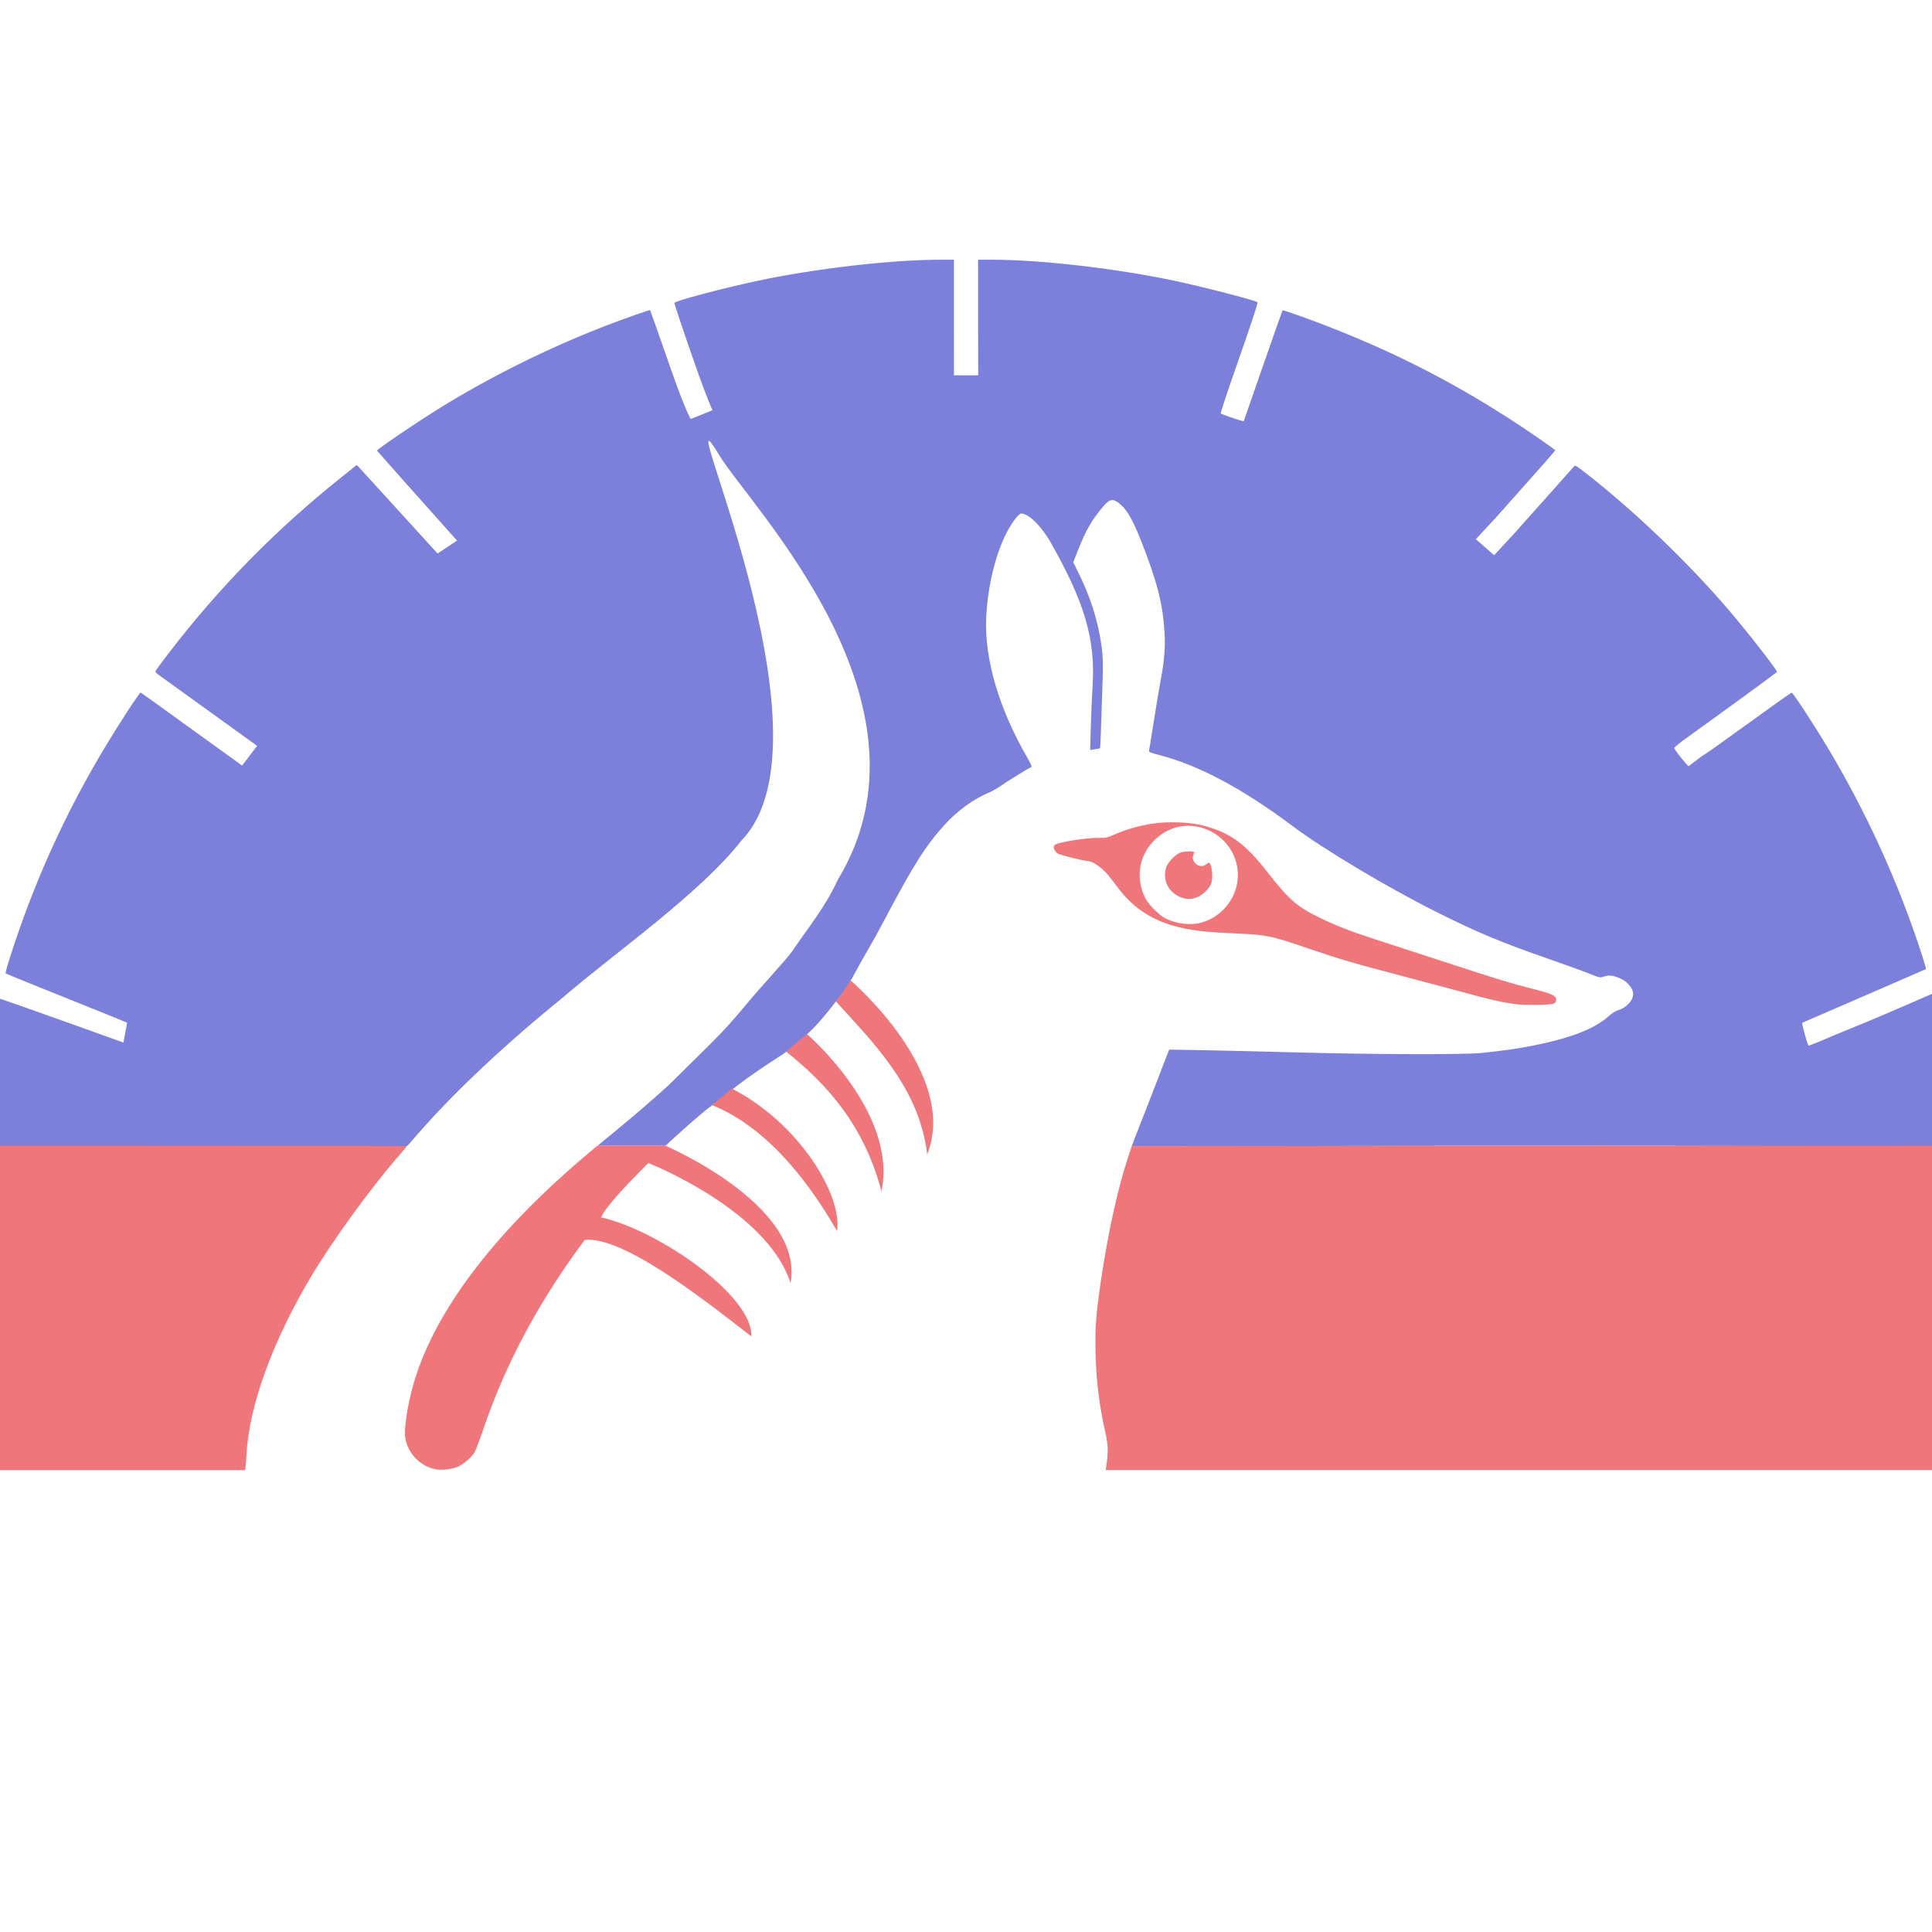
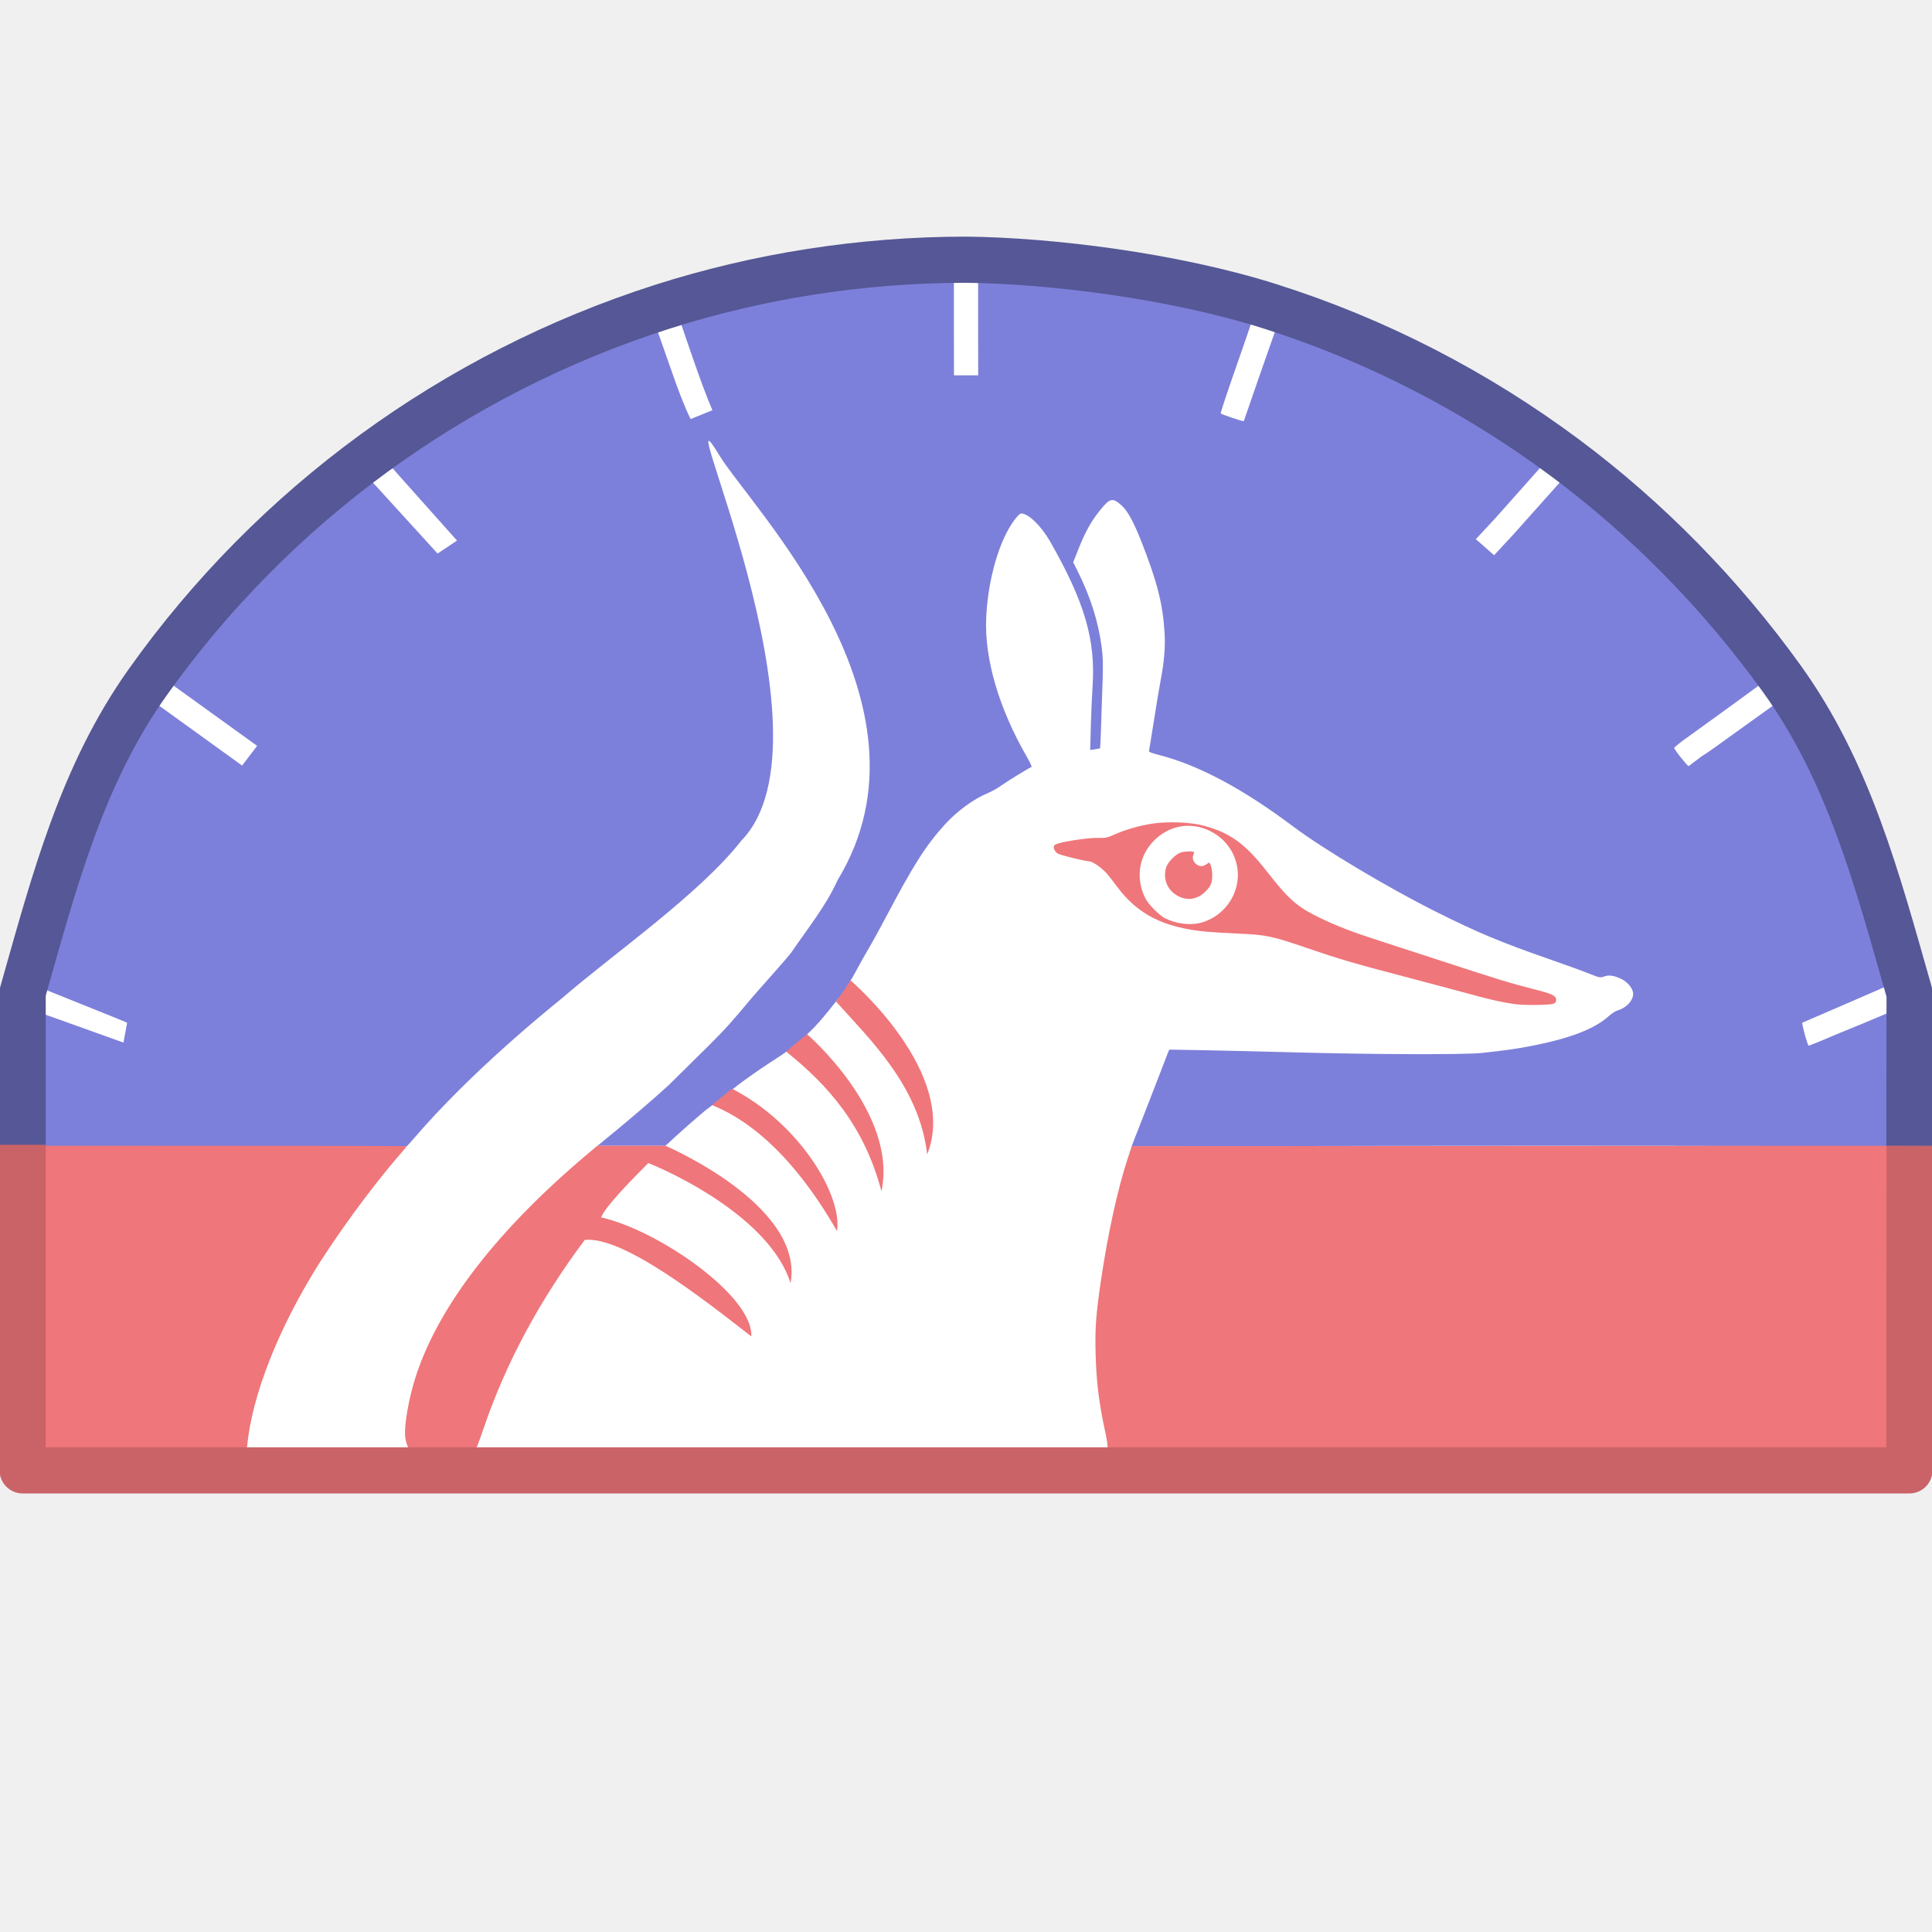
<svg xmlns="http://www.w3.org/2000/svg" width="196" height="196" viewBox="0 0 51.858 51.858" version="1.1" id="svg1">
  <defs id="defs1" />
  <g id="layer1">
-     <rect style="opacity:1;fill:#ffffff;stroke-width:0.139;stroke-linecap:round;stroke-linejoin:round;stroke-dasharray:1.06, 0.53;fill-opacity:1" id="rect1" width="51.858" height="51.858" x="0" y="0" />
+     <path id="rect1" style="opacity:1;fill:#ffffff;fill-opacity:1;stroke-width:0.139;stroke-linecap:round;stroke-linejoin:round;stroke-dasharray:1.06, 0.53" d="M 25.928,6.971 C 23.105,6.973 20.352,7.411 17.765,8.238 12.199,10.018 7.338,13.561 3.96,18.319 2.204,20.792 0.86,23.601 0,26.64 V 39.468 H 51.858 L 51.888,26.668 C 51.011,23.589 49.628,20.72 47.828,18.219 46.2,15.957 44.229,13.943 42.016,12.294 39.627,10.514 36.946,9.127 34.078,8.219 31.489,7.399 28.183,6.994 25.928,6.971 Z" />
    <g id="g1" transform="matrix(1.086773,0,0,1.086773,-24.39071,4.647634)">
      <path style="fill:#7d80da;fill-opacity:1;stroke-width:0.075" d="m 21.692,23.932 c 0.167,-1.195 0.252,-1.691 0.407,-2.388 0.116,-0.518 0.275,-1.142 0.298,-1.166 0.013,-0.014 3.095,1.095 3.095,1.095 l 0.324,-1.737 3.271,1.434 c 0,0 4.289,4.163 -0.114,4.093 L 21.679,24.022 Z m 15.922,-0.249 c 0.424,-0.348 0.986,-0.83 1.262,-1.084 0.086,-0.079 0.178,-0.162 0.205,-0.185 0.315,0.054 0.668,0.402 0.944,0.6 l -0.287,0.242 c -0.158,0.133 -0.416,0.36 -0.573,0.504 l -0.286,0.263 H 38.04 37.2 Z m 12.79,0.325 c 0.003,-0.007 0.093,-0.247 0.206,-0.532 0.113,-0.285 0.3,-0.766 0.416,-1.069 0.116,-0.303 0.229,-0.598 0.253,-0.655 l 0.043,-0.105 0.899,0.016 c 0.494,0.009 1.534,0.034 2.31,0.055 1.765,0.049 4.093,0.056 4.496,0.013 0.581,-0.061 0.894,-0.106 1.292,-0.185 0.92,-0.183 1.514,-0.415 1.857,-0.725 0.072,-0.065 0.17,-0.128 0.225,-0.144 0.247,-0.072 0.425,-0.301 0.368,-0.474 -0.041,-0.125 -0.162,-0.249 -0.304,-0.312 -0.174,-0.077 -0.286,-0.091 -0.405,-0.049 -0.099,0.034 -0.105,0.033 -0.383,-0.078 -0.155,-0.062 -0.6,-0.223 -0.988,-0.358 -1.193,-0.416 -1.756,-0.652 -2.774,-1.161 -1.19,-0.595 -2.779,-1.544 -3.528,-2.105 -1.253,-0.94 -2.336,-1.517 -3.319,-1.77 -0.207,-0.053 -0.255,-0.074 -0.246,-0.104 0.006,-0.021 0.061,-0.356 0.121,-0.744 0.061,-0.388 0.136,-0.84 0.168,-1.005 0.084,-0.432 0.115,-0.803 0.097,-1.136 -0.041,-0.73 -0.18,-1.282 -0.58,-2.296 C 50.434,8.596 50.293,8.341 50.14,8.203 49.938,8.021 49.864,8.028 49.676,8.25 49.408,8.565 49.258,8.83 49.063,9.325 l -0.113,0.287 0.097,0.192 c 0.326,0.649 0.521,1.26 0.606,1.902 0.031,0.237 0.036,0.401 0.024,0.789 -0.041,1.303 -0.056,1.701 -0.065,1.709 -0.005,0.005 -0.062,0.017 -0.126,0.026 l -0.117,0.017 0.016,-0.583 c 0.009,-0.321 0.028,-0.767 0.043,-0.991 0.076,-1.153 -0.194,-2.075 -1.048,-3.575 -0.219,-0.384 -0.539,-0.695 -0.716,-0.692 -0.029,0 -0.091,0.06 -0.163,0.156 -0.377,0.5 -0.657,1.468 -0.7,2.415 -0.046,1.025 0.314,2.248 1.019,3.467 0.068,0.118 0.113,0.218 0.1,0.223 -0.057,0.019 -0.602,0.354 -0.745,0.457 -0.086,0.062 -0.227,0.143 -0.315,0.179 -0.369,0.153 -0.774,0.448 -1.082,0.787 -0.472,0.521 -0.77,0.989 -1.462,2.301 -0.356,0.675 -0.504,0.895 -0.678,1.219 -0.043,0.081 -0.196,0.375 -0.395,0.664 L 43.09,20.459 42.006,19.222 C 42.398,18.645 42.851,18.088 43.13,17.462 45.789,13.091 40.978,8.241 40.208,6.966 c -1.37,-2.268 3.052,6.959 0.542,9.523 -0.008,0.009 -4.36,-4.437 -6.953,-7.34 -1.18,-1.321 -2.039,-2.286 -2.042,-2.295 -0.008,-0.028 0.908,-0.652 1.493,-1.017 1.263,-0.788 2.753,-1.529 4.168,-2.072 0.503,-0.193 1.074,-0.393 1.085,-0.38 0.004,0.005 0.253,0.712 0.553,1.57 0.3,0.858 0.448,1.118 0.448,1.118 l 0.538,-0.218 c 0,0 -0.13,-0.273 -0.422,-1.107 C 39.327,3.915 39.093,3.22 39.099,3.205 39.118,3.155 40.253,2.853 41.127,2.665 42.546,2.36 44.446,2.139 45.662,2.138 l 0.341,-2.258e-4 V 3.824 l 0.002,1.169 h 0.598 L 46.601,3.824 V 2.138 h 0.332 c 1.204,0 3.055,0.212 4.494,0.515 0.691,0.146 1.983,0.478 2.076,0.534 0.016,0.01 -0.169,0.572 -0.519,1.568 -0.299,0.854 -0.396,1.171 -0.391,1.179 0.013,0.022 0.558,0.205 0.569,0.192 0.005,-0.006 0.11,-0.322 0.408,-1.176 0.298,-0.854 0.546,-1.557 0.55,-1.561 0.016,-0.016 0.802,0.266 1.342,0.483 1.528,0.612 2.802,1.265 4.174,2.137 0.463,0.295 1.22,0.815 1.22,0.84 0,0.009 -0.663,0.758 -1.473,1.665 l -0.49,0.528 0.059,0.049 c 0.033,0.027 0.135,0.116 0.226,0.198 L 59.345,9.437 59.83,8.914 c 0.807,-0.903 1.479,-1.658 1.493,-1.676 0.021,-0.027 0.07,8.504e-4 0.263,0.151 1.2,0.934 2.51,2.187 3.529,3.371 0.449,0.522 1.219,1.507 1.217,1.557 -6.39e-4,0.012 -0.732,0.549 -1.626,1.194 -0.894,0.644 -0.707,0.506 -0.911,0.677 -0.027,0.023 0.332,0.463 0.355,0.458 0.666,-0.507 0.034,-0.018 0.916,-0.656 0.883,-0.638 1.615,-1.16 1.628,-1.16 0.033,0 0.558,0.803 0.9,1.375 0.859,1.438 1.578,2.972 2.129,4.544 0.157,0.446 0.3,0.898 0.288,0.909 -0.004,0.004 -0.971,0.424 -2.148,0.934 -1.177,0.51 -0.892,0.382 -0.904,0.392 -0.021,0.018 0.131,0.576 0.158,0.566 0.315,-0.115 0.419,-0.174 0.937,-0.384 1.176,-0.477 2.124,-0.912 2.134,-0.903 0.029,0.029 0.274,1.028 0.387,1.577 0.149,0.724 0.348,2.003 0.348,2.195 0,0.028 -1.539,-0.012 -10.259,-0.012 -5.643,0 -10.272,0.019 -10.27,0.012 z m -19.248,0.192 c -0.115,-0.067 -3.077,-2.219 -5.952,-3.374 -0.219,-0.088 -0.43,-0.173 -0.63,-0.253 -1.085,-0.434 -1.982,-0.798 -1.993,-0.809 -0.011,-0.011 0.087,-0.341 0.219,-0.733 0.576,-1.719 1.307,-3.305 2.235,-4.851 0.349,-0.581 0.852,-1.352 0.883,-1.352 0.01,0 1.131,0.814 2.539,1.828 3.081,2.221 7.886,5.69 7.886,5.705 0,0.011 -1.917,1.505 -3.443,3.212 -0.138,0.154 -0.394,0.458 -0.408,0.458 -0.014,-8.31e-4 -1.315,0.18 -1.335,0.169 z M 38.983,22.501 39.949,21.547 c 0.421,-0.416 0.634,-0.665 1.007,-1.112 0.259,-0.311 0.921,-1.028 1.05,-1.213 0.213,-0.305 1.234,1.074 1.084,1.238 -0.027,0.029 -0.295,0.385 -0.518,0.617 -0.291,0.304 -0.617,0.576 -0.922,0.768 -0.291,0.184 -0.735,0.49 -0.961,0.663 -0.075,0.057 -0.799,0.63 -0.81,0.63 z m -10.992,-7.302 0.803,-1.054 c 0,0 -2.435,-1.754 -2.457,-1.771 -0.053,-0.039 -0.061,-0.057 -0.043,-0.093 0.013,-0.024 0.159,-0.22 0.324,-0.436 1.251,-1.627 2.629,-3.031 4.248,-4.327 l 0.388,-0.311 0.064,0.067 c 0.023,0.024 1.933,2.121 1.933,2.121 L 34.479,8.578 40.751,16.489 c -1.022,1.308 -3.165,2.799 -4.41,3.874 -1.771,1.528 -6.023,-3.722 -8.35,-5.164 z" id="path26" />
      <path style="fill:#ef767a;fill-opacity:1;stroke-width:0.075" d="m 18.523,28.028 v -4.006 h 6.984 c 3.841,0 6.984,0.005 6.984,0.01 0,0.006 -0.08,0.102 -0.178,0.214 -0.7,0.803 -1.64,2.094 -2.172,2.983 -0.965,1.613 -1.551,3.225 -1.611,4.434 -0.007,0.145 -0.018,0.287 -0.024,0.317 l -0.011,0.054 H 23.509 18.523 Z m 14.662,3.981 c -0.374,-0.078 -0.686,-0.411 -0.732,-0.782 -0.036,-0.291 0.089,-0.999 0.277,-1.561 0.578,-1.732 2.034,-3.602 4.26,-5.471 l 0.206,-0.173 h 0.842 0.842 l -0.352,0.353 c -0.566,0.566 -1.137,1.16 -1.239,1.416 1.427,0.32 3.766,1.952 3.71,2.939 -1.158,-0.9 -3.165,-2.485 -4.114,-2.382 -1.063,1.424 -1.921,2.957 -2.504,4.673 -0.093,0.272 -0.19,0.53 -0.217,0.574 -0.082,0.132 -0.3,0.314 -0.44,0.366 -0.156,0.058 -0.392,0.08 -0.538,0.049 z m 16.582,-0.077 c 0.05,-0.33 0.046,-0.51 -0.017,-0.798 -0.162,-0.737 -0.229,-1.272 -0.247,-1.983 -0.017,-0.636 0.009,-0.973 0.138,-1.842 0.171,-1.143 0.404,-2.204 0.649,-2.955 l 0.105,-0.322 11.844,-0.006 11.844,-0.006 v 4.006 4.006 H 61.917 49.752 Z m -9.74,-8.915 0.495,-0.405 c 1.679,0.865 2.734,2.652 2.594,3.517 -0.563,-0.982 -1.606,-2.516 -3.089,-3.112 z m 3.063,-2.558 c 0.082,-0.093 0.362,-0.52 0.362,-0.52 0,0 2.688,2.295 1.891,4.297 -0.191,-1.69 -1.433,-2.859 -2.252,-3.777 z m 16.737,0.061 c -0.347,-0.054 -0.59,-0.11 -1.172,-0.269 -0.309,-0.085 -0.993,-0.267 -1.519,-0.405 -1.238,-0.324 -1.633,-0.44 -2.404,-0.705 -0.872,-0.299 -1.008,-0.328 -1.686,-0.358 -0.303,-0.013 -0.668,-0.035 -0.812,-0.049 -1.043,-0.098 -1.691,-0.425 -2.2,-1.111 -0.078,-0.105 -0.188,-0.246 -0.245,-0.314 -0.11,-0.132 -0.345,-0.301 -0.425,-0.309 -0.161,-0.014 -0.75,-0.16 -0.802,-0.198 -0.082,-0.061 -0.117,-0.162 -0.071,-0.207 0.071,-0.07 0.819,-0.188 1.123,-0.177 0.134,0.005 0.183,-0.007 0.355,-0.083 0.269,-0.12 0.612,-0.219 0.927,-0.268 0.375,-0.059 0.939,-0.039 1.255,0.044 0.669,0.175 1.04,0.442 1.586,1.141 0.539,0.69 0.737,0.863 1.294,1.136 0.405,0.198 0.826,0.36 1.471,0.567 0.243,0.078 0.938,0.304 1.543,0.502 1.386,0.454 1.683,0.545 2.259,0.692 0.487,0.124 0.575,0.166 0.575,0.276 0,0.032 -0.022,0.067 -0.054,0.084 -0.079,0.042 -0.749,0.049 -0.999,0.011 z m -7.7,-2.013 c 0.21,-0.062 0.393,-0.173 0.544,-0.33 0.578,-0.602 0.408,-1.56 -0.343,-1.93 -0.484,-0.238 -1.024,-0.139 -1.402,0.258 -0.362,0.379 -0.437,0.926 -0.194,1.406 0.075,0.148 0.34,0.417 0.484,0.491 0.278,0.143 0.639,0.185 0.91,0.105 z m -0.564,-0.641 c -0.278,-0.131 -0.406,-0.42 -0.318,-0.718 0.039,-0.131 0.242,-0.336 0.368,-0.371 0.115,-0.032 0.321,-0.034 0.321,-0.004 0,0.012 -0.01,0.048 -0.021,0.079 -0.053,0.139 0.119,0.307 0.26,0.253 0.033,-0.013 0.078,-0.039 0.099,-0.057 0.034,-0.03 0.042,-0.027 0.068,0.032 0.045,0.099 0.058,0.315 0.026,0.437 -0.021,0.077 -0.064,0.142 -0.152,0.228 -0.192,0.187 -0.421,0.23 -0.65,0.122 z m -9.7,3.833 c 0.103,-0.108 0.515,-0.431 0.515,-0.431 0,0 2.246,1.933 1.836,3.879 -0.424,-1.616 -1.327,-2.63 -2.351,-3.448 z" id="path28" />
      <path d="m 38.422,24.436 c 0.062,-0.133 0.385,-0.39 0.456,-0.414 0,0 3.44,1.467 3.091,3.394 -0.502,-1.596 -2.885,-2.722 -3.547,-2.98 z" style="fill:#ef767a;fill-opacity:1;stroke-width:0.075" id="path29" />
    </g>
+     <path id="path3" style="opacity:1;fill:none;fill-opacity:1;stroke:#555796;stroke-width:1.239;stroke-linecap:butt;stroke-linejoin:round;stroke-dasharray:none;stroke-opacity:1" d="m 51.251,30.757 0.006,-4.088 C 50.38,23.589 49.628,20.72 47.828,18.219 46.2,15.957 44.229,13.943 42.016,12.294 39.627,10.514 36.946,9.127 34.078,8.219 31.489,7.399 28.183,6.994 25.928,6.971 23.105,6.973 20.352,7.411 17.765,8.238 12.199,10.018 7.338,13.561 3.96,18.319 2.204,20.792 1.469,23.601 0.608,26.64 l 0,4.117" />
+     <path id="path4" style="opacity:1;fill:none;fill-opacity:1;stroke:#ca6367;stroke-width:1.239;stroke-linecap:butt;stroke-linejoin:round;stroke-dasharray:none;stroke-opacity:1" d="m 0.608,30.728 v 8.739 H 51.251 l 0.006,-8.711" />
  </g>
</svg>
